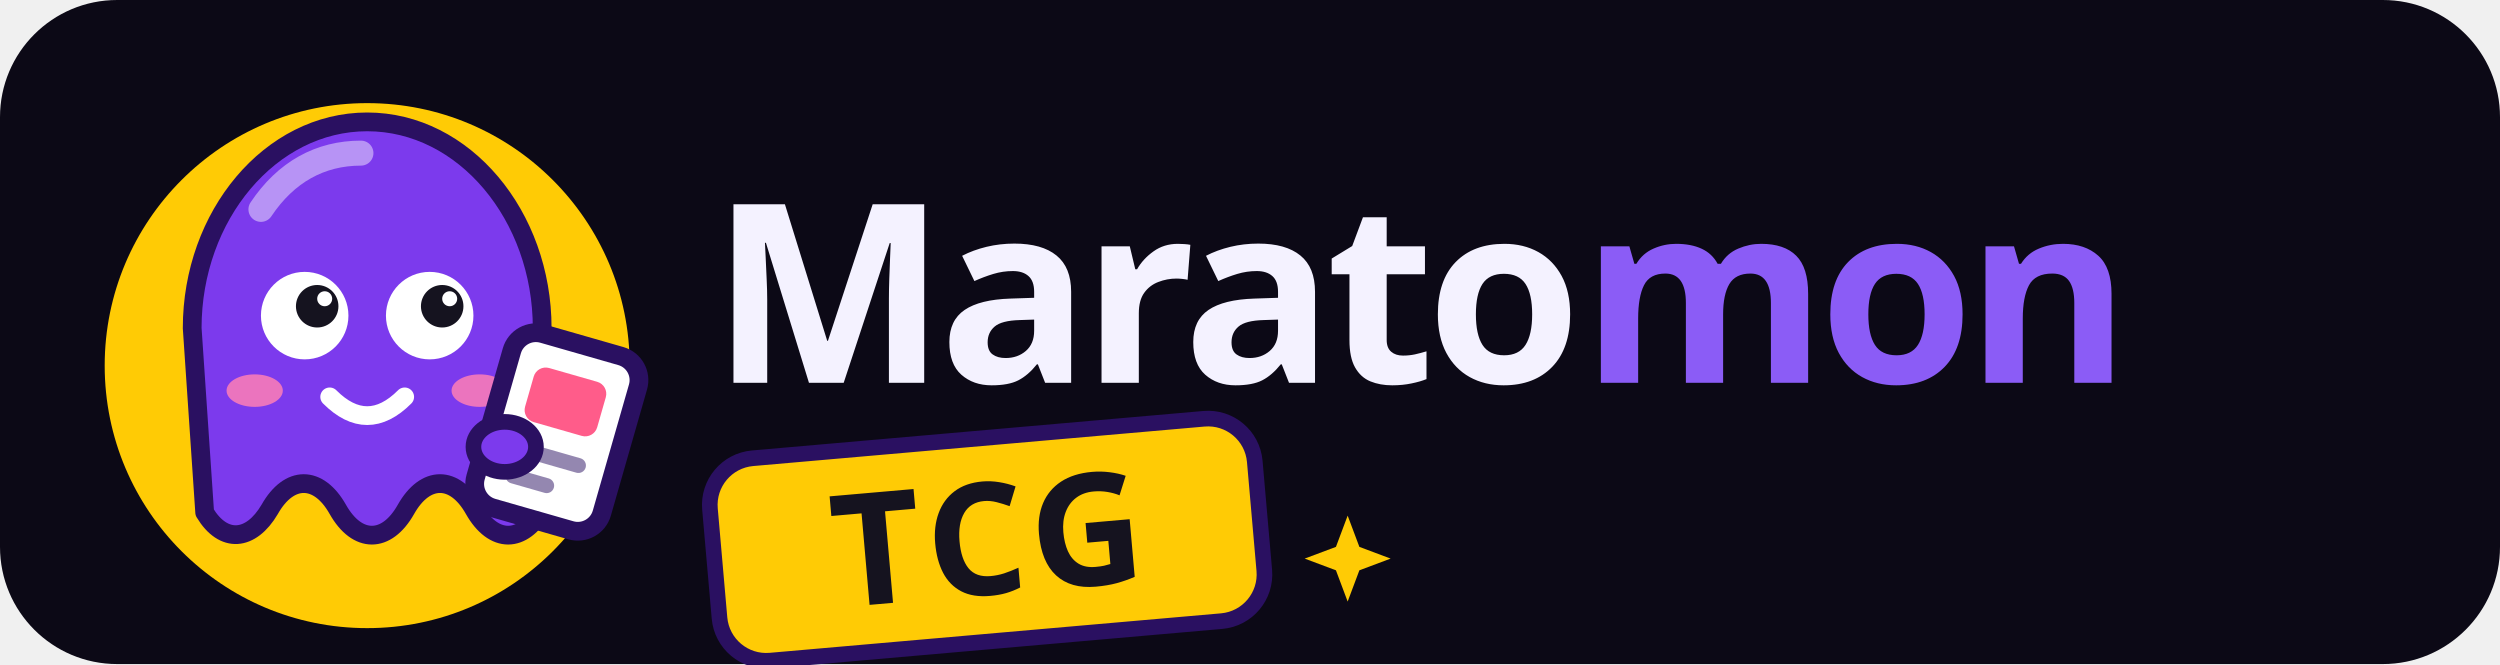
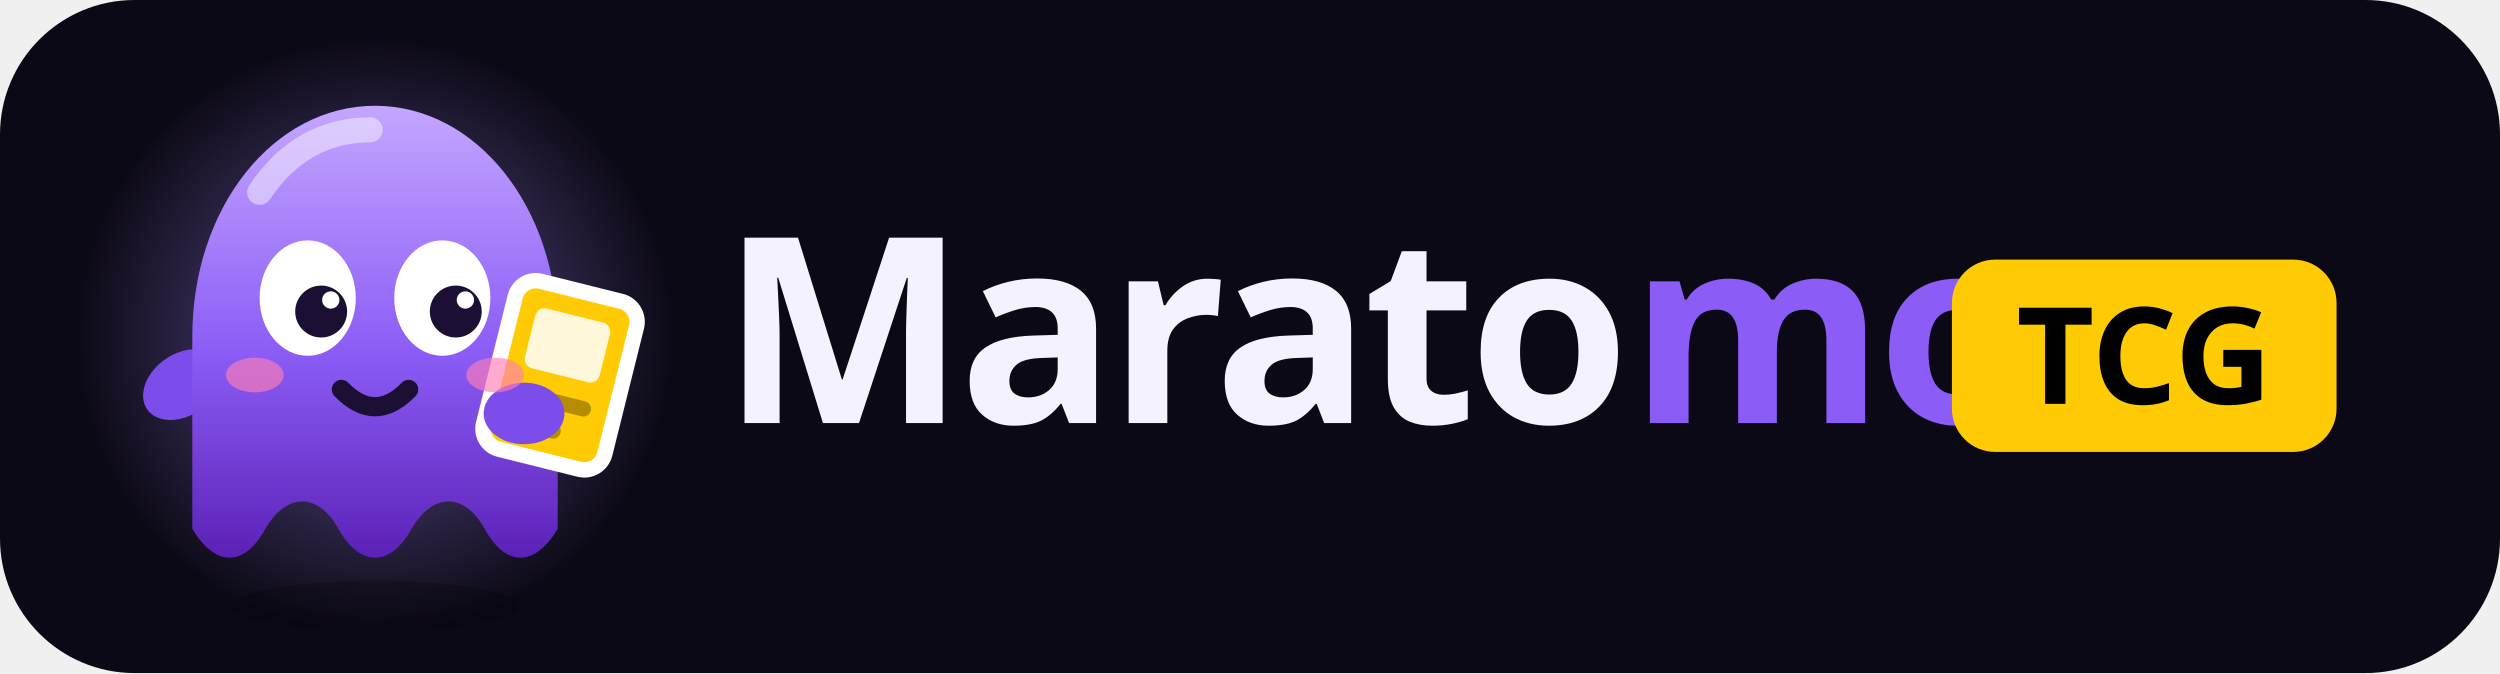
- <svg xmlns="http://www.w3.org/2000/svg" viewBox="0 0 640 170">
-   <rect width="640" height="170" rx="30" fill="#0c0916" />
-   <g transform="translate(14 4) scale(1.6)">
-     <circle cx="50" cy="56" r="42" fill="#ffcb05" />
-     <path d="M22 50c0-18 12.5-33 28-33s28 15 28 33v29c-3.1 5.5-7.8 5.5-10.9 0-3.1-5.5-7.8-5.5-10.9 0-3.1 5.5-7.8 5.5-10.9 0-3.1-5.5-7.8-5.5-10.9 0-3 5.1-7.4 5.5-10.4.5z" fill="#7c3aed" stroke="#2a1061" stroke-width="3" stroke-linejoin="round" />
-     <path d="M33 31c4-6 9.5-9 16-9" stroke="#fff" stroke-opacity=".45" stroke-width="4" stroke-linecap="round" fill="none" />
-     <circle cx="40" cy="48" r="7" fill="#fff" />
-     <circle cx="60" cy="48" r="7" fill="#fff" />
-     <circle cx="42" cy="46.5" r="3.4" fill="#15131f" />
-     <circle cx="62" cy="46.5" r="3.4" fill="#15131f" />
-     <circle cx="43.2" cy="45.3" r="1.2" fill="#fff" />
-     <circle cx="63.2" cy="45.3" r="1.2" fill="#fff" />
-     <ellipse cx="32" cy="60" rx="4.5" ry="2.6" fill="#ff7eb6" opacity=".85" />
-     <ellipse cx="68" cy="60" rx="4.5" ry="2.6" fill="#ff7eb6" opacity=".85" />
-     <path d="M44 61q6 6 12 0" stroke="#fff" stroke-width="3" fill="none" stroke-linecap="round" />
-     <g transform="rotate(16 80 66)">
-       <rect x="70" y="52" width="21" height="29" rx="4" fill="#fff" stroke="#2a1061" stroke-width="3" />
-       <rect x="74.5" y="57" width="12" height="9" rx="2" fill="#ff5c8a" />
-       <rect x="74.5" y="69.5" width="12" height="2.4" rx="1.2" fill="#2a1061" opacity=".5" />
-       <rect x="74.5" y="74" width="8" height="2.4" rx="1.2" fill="#2a1061" opacity=".5" />
+ <svg xmlns="http://www.w3.org/2000/svg" viewBox="0 0 520 140">
+   <rect width="520" height="140" rx="28" fill="#0c0916" />
+   <g transform="translate(14 6) scale(2)">
+     <defs>
+       <linearGradient id="b" x1="0" y1="0" x2="0" y2="1">
+         <stop offset="0" stop-color="#c4a6ff" />
+         <stop offset="0.55" stop-color="#8b5cf6" />
+         <stop offset="1" stop-color="#5b21b6" />
+       </linearGradient>
+       <radialGradient id="g" cx="0.5" cy="0.5" r="0.5">
+         <stop offset="0" stop-color="#a78bfa" stop-opacity="0.55" />
+         <stop offset="1" stop-color="#a78bfa" stop-opacity="0" />
+       </radialGradient>
+     </defs>
+     <circle cx="32" cy="32" r="31" fill="url(#g)" />
+     <ellipse cx="32" cy="60" rx="15" ry="2.6" fill="#000" opacity="0.22" />
+     <ellipse cx="12" cy="37" rx="4.5" ry="3.2" fill="#7c4dea" transform="rotate(-35 12 37)" />
+     <path d="M13 32C13 18.5 21.5 8 32 8s19 10.5 19 24v20c-2.4 4-5.4 4-7.6 0-2.1-3.8-5.4-3.8-7.6 0-2.2 4-5.4 4-7.6 0-2.1-3.8-5.4-3.8-7.6 0-2.2 4-5.2 4-7.6 0z" fill="url(#b)" />
+     <path d="M20 17c3-4.5 7-6.5 11.5-6.5" stroke="#fff" stroke-opacity="0.45" stroke-width="2.6" stroke-linecap="round" fill="none" />
+     <g transform="rotate(14 51 37)">
+       <rect x="44.5" y="27" width="13" height="18" rx="2.2" fill="#ffcb05" stroke="#fff" stroke-width="1.6" />
+       <rect x="47" y="29.6" width="8" height="6.4" rx="1" fill="#fff" opacity="0.85" />
+       <rect x="47" y="38" width="8" height="1.6" rx="0.8" fill="#7a5a00" opacity="0.55" />
+       <rect x="47" y="41" width="5.5" height="1.6" rx="0.8" fill="#7a5a00" opacity="0.55" />
    </g>
-     <ellipse cx="72" cy="69" rx="5" ry="4" fill="#7c3aed" stroke="#2a1061" stroke-width="2.5" />
+     <ellipse cx="47.5" cy="40" rx="4.2" ry="3.2" fill="#7c4dea" />
+     <ellipse cx="25" cy="28" rx="5" ry="6" fill="#fff" />
+     <ellipse cx="39" cy="28" rx="5" ry="6" fill="#fff" />
+     <circle cx="26.4" cy="29.4" r="2.7" fill="#1b1033" />
+     <circle cx="40.4" cy="29.4" r="2.7" fill="#1b1033" />
+     <circle cx="27.4" cy="28.2" r="0.9" fill="#fff" />
+     <circle cx="41.4" cy="28.2" r="0.9" fill="#fff" />
+     <ellipse cx="19.5" cy="36" rx="3" ry="1.8" fill="#ff7eb6" opacity="0.65" />
+     <ellipse cx="44.5" cy="36" rx="3" ry="1.8" fill="#ff7eb6" opacity="0.65" />
+     <path d="M28.5 37.5q3.5 3.6 7 0" stroke="#1b1033" stroke-width="2" stroke-linecap="round" fill="none" />
  </g>
-   <text x="182" y="98" style="font-family:'Bricolage Grotesque','Arial Black','Segoe UI',sans-serif;font-weight:900;font-size:64px;letter-spacing:-2px" fill="#f4f2ff">Marato<tspan fill="#8b5cf6">mon</tspan>
+   <text x="150" y="88" style="font-family:'Bricolage Grotesque','Arial Black','Segoe UI',sans-serif;font-weight:800;font-size:54px;letter-spacing:-1.5px" fill="#f4f2ff">Marato<tspan fill="#8b5cf6">mon</tspan>
  </text>
-   <g transform="rotate(-5 300 128)">
-     <rect x="182" y="108" width="140" height="52" rx="12" fill="#ffcb05" stroke="#2a1061" stroke-width="4" />
-     <text x="252" y="148" text-anchor="middle" style="font-family:'Bricolage Grotesque','Arial Black','Segoe UI',sans-serif;font-weight:900;font-size:40px;letter-spacing:2px" fill="#15131f">TCG</text>
-   </g>
-   <path d="M345 132l3 8 8 3-8 3-3 8-3-8-8-3 8-3z" fill="#ffcb05" />
+   <rect x="406" y="54" width="80" height="40" rx="9" fill="#ffcb05" />
+   <text x="446" y="84" text-anchor="middle" style="font-family:'Bricolage Grotesque','Arial Black','Segoe UI',sans-serif;font-weight:800;font-size:28px" fill="#000">TCG</text>
</svg>
